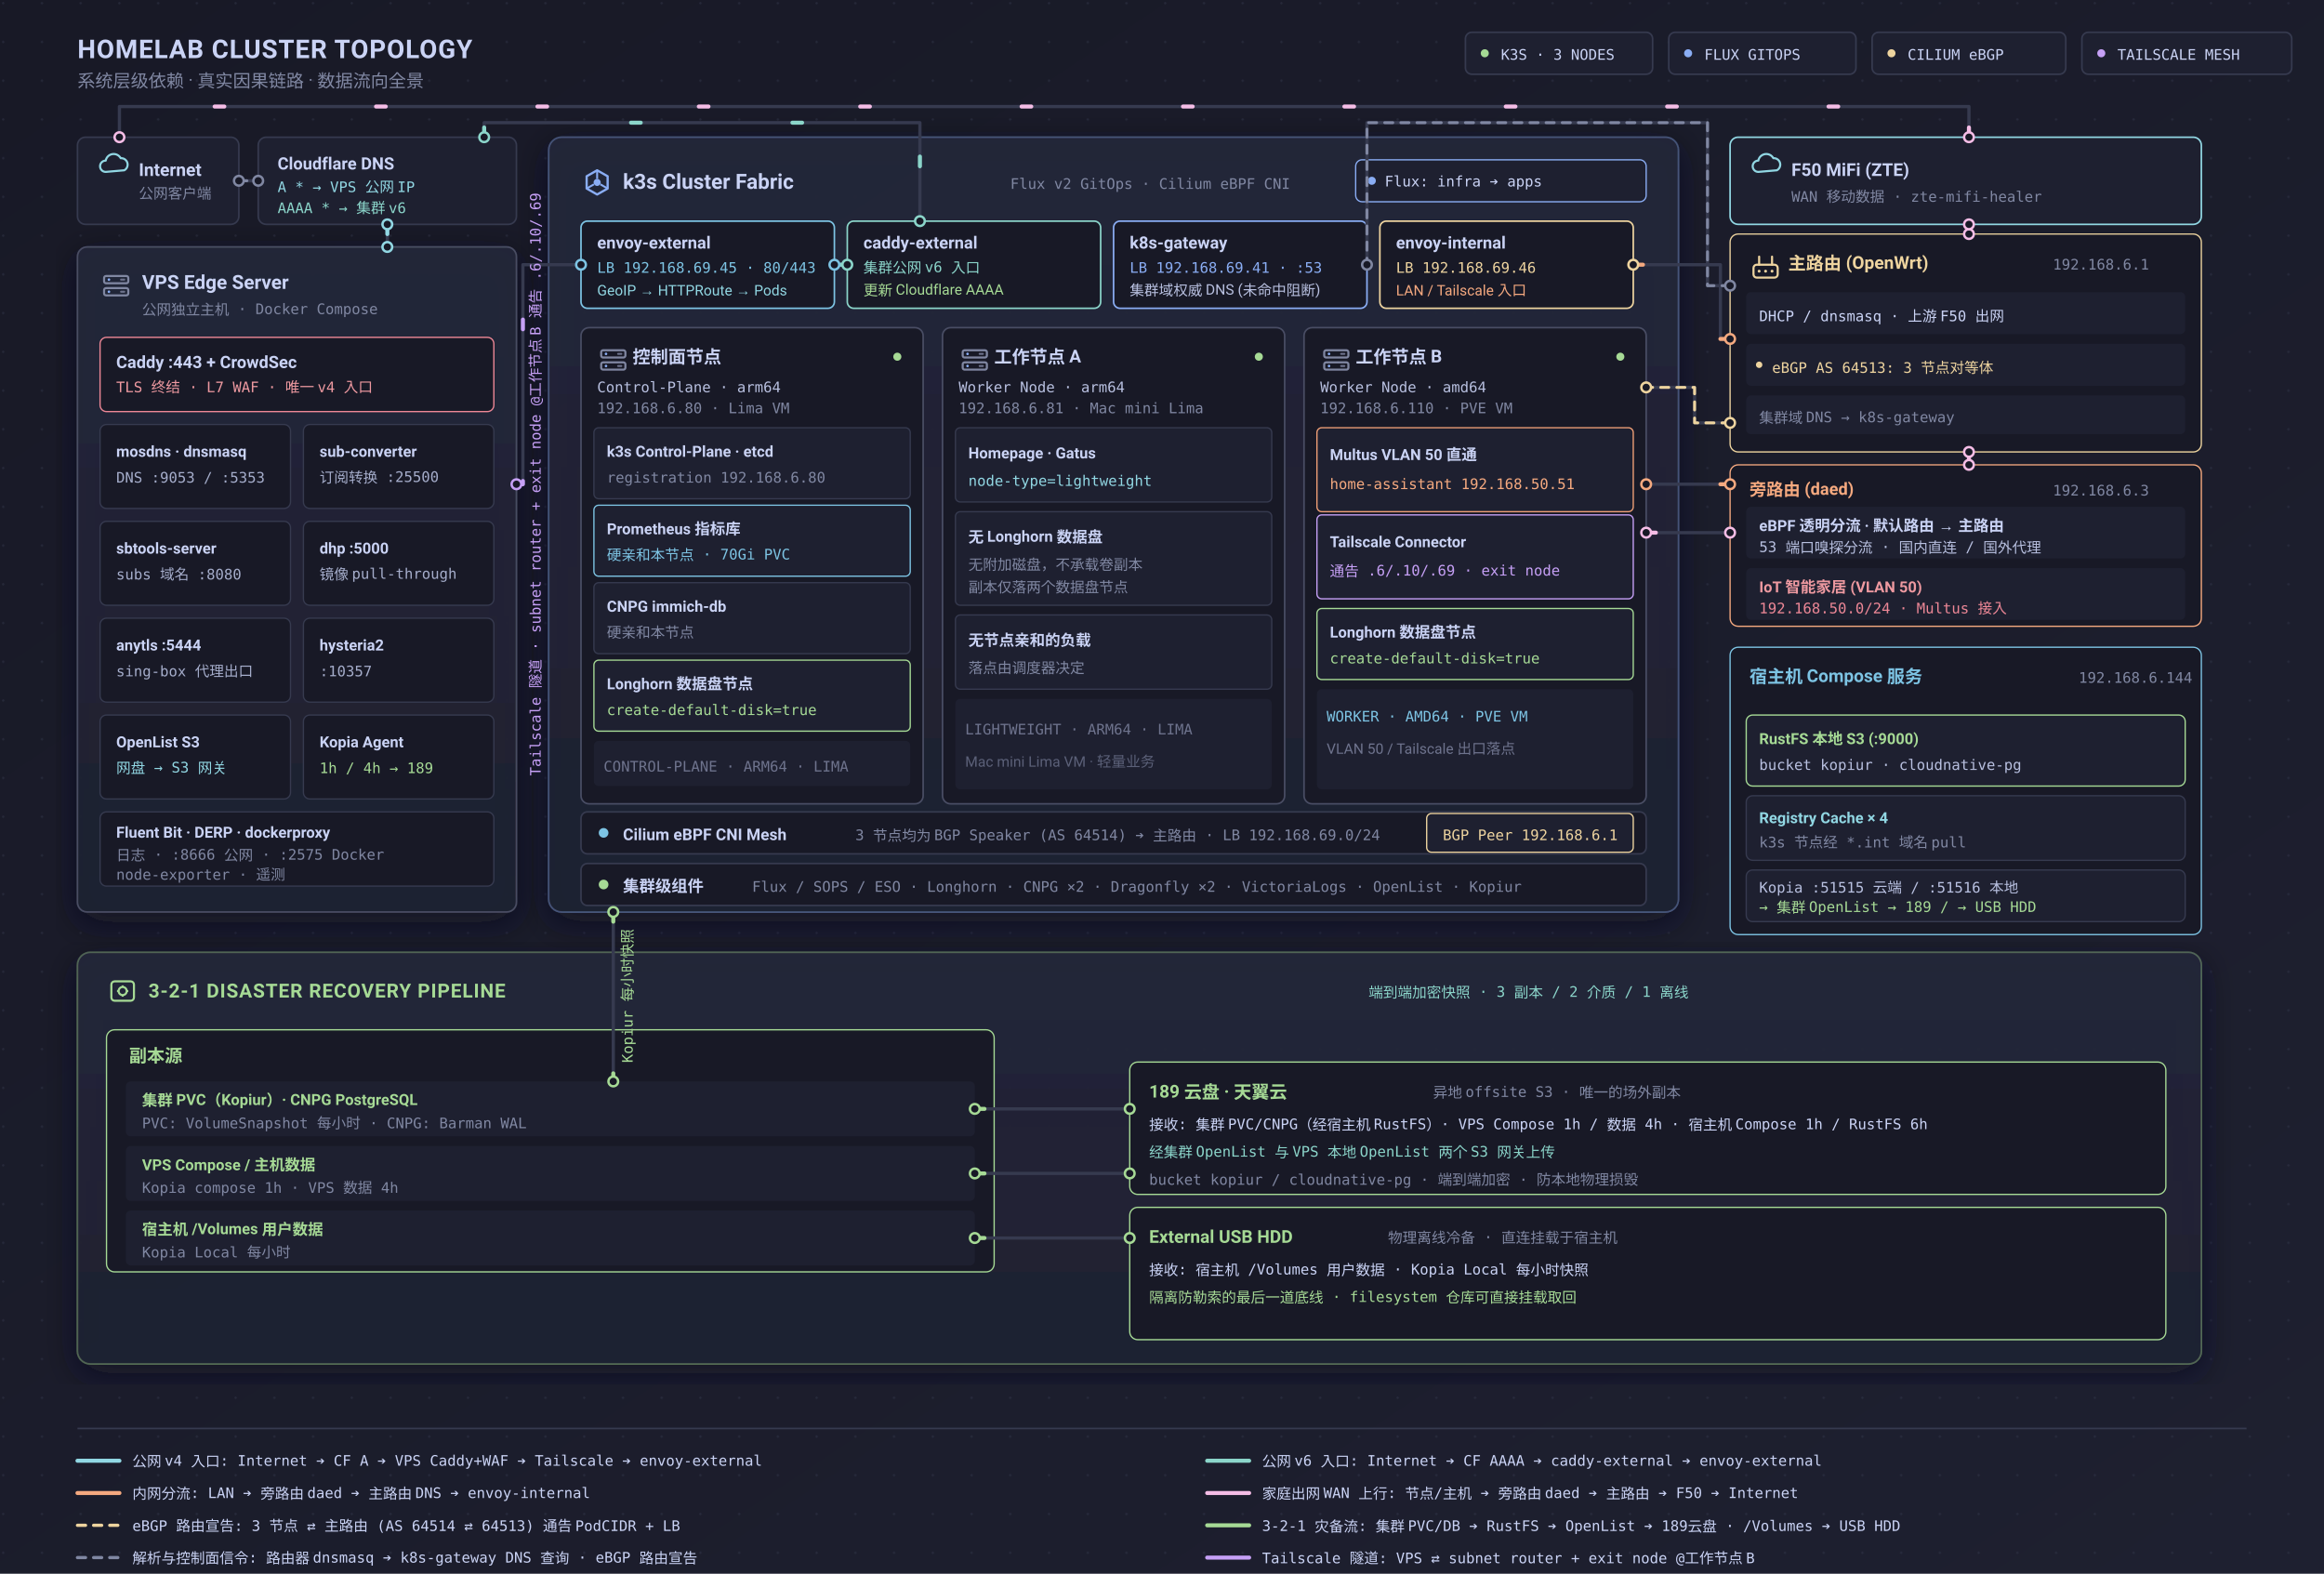
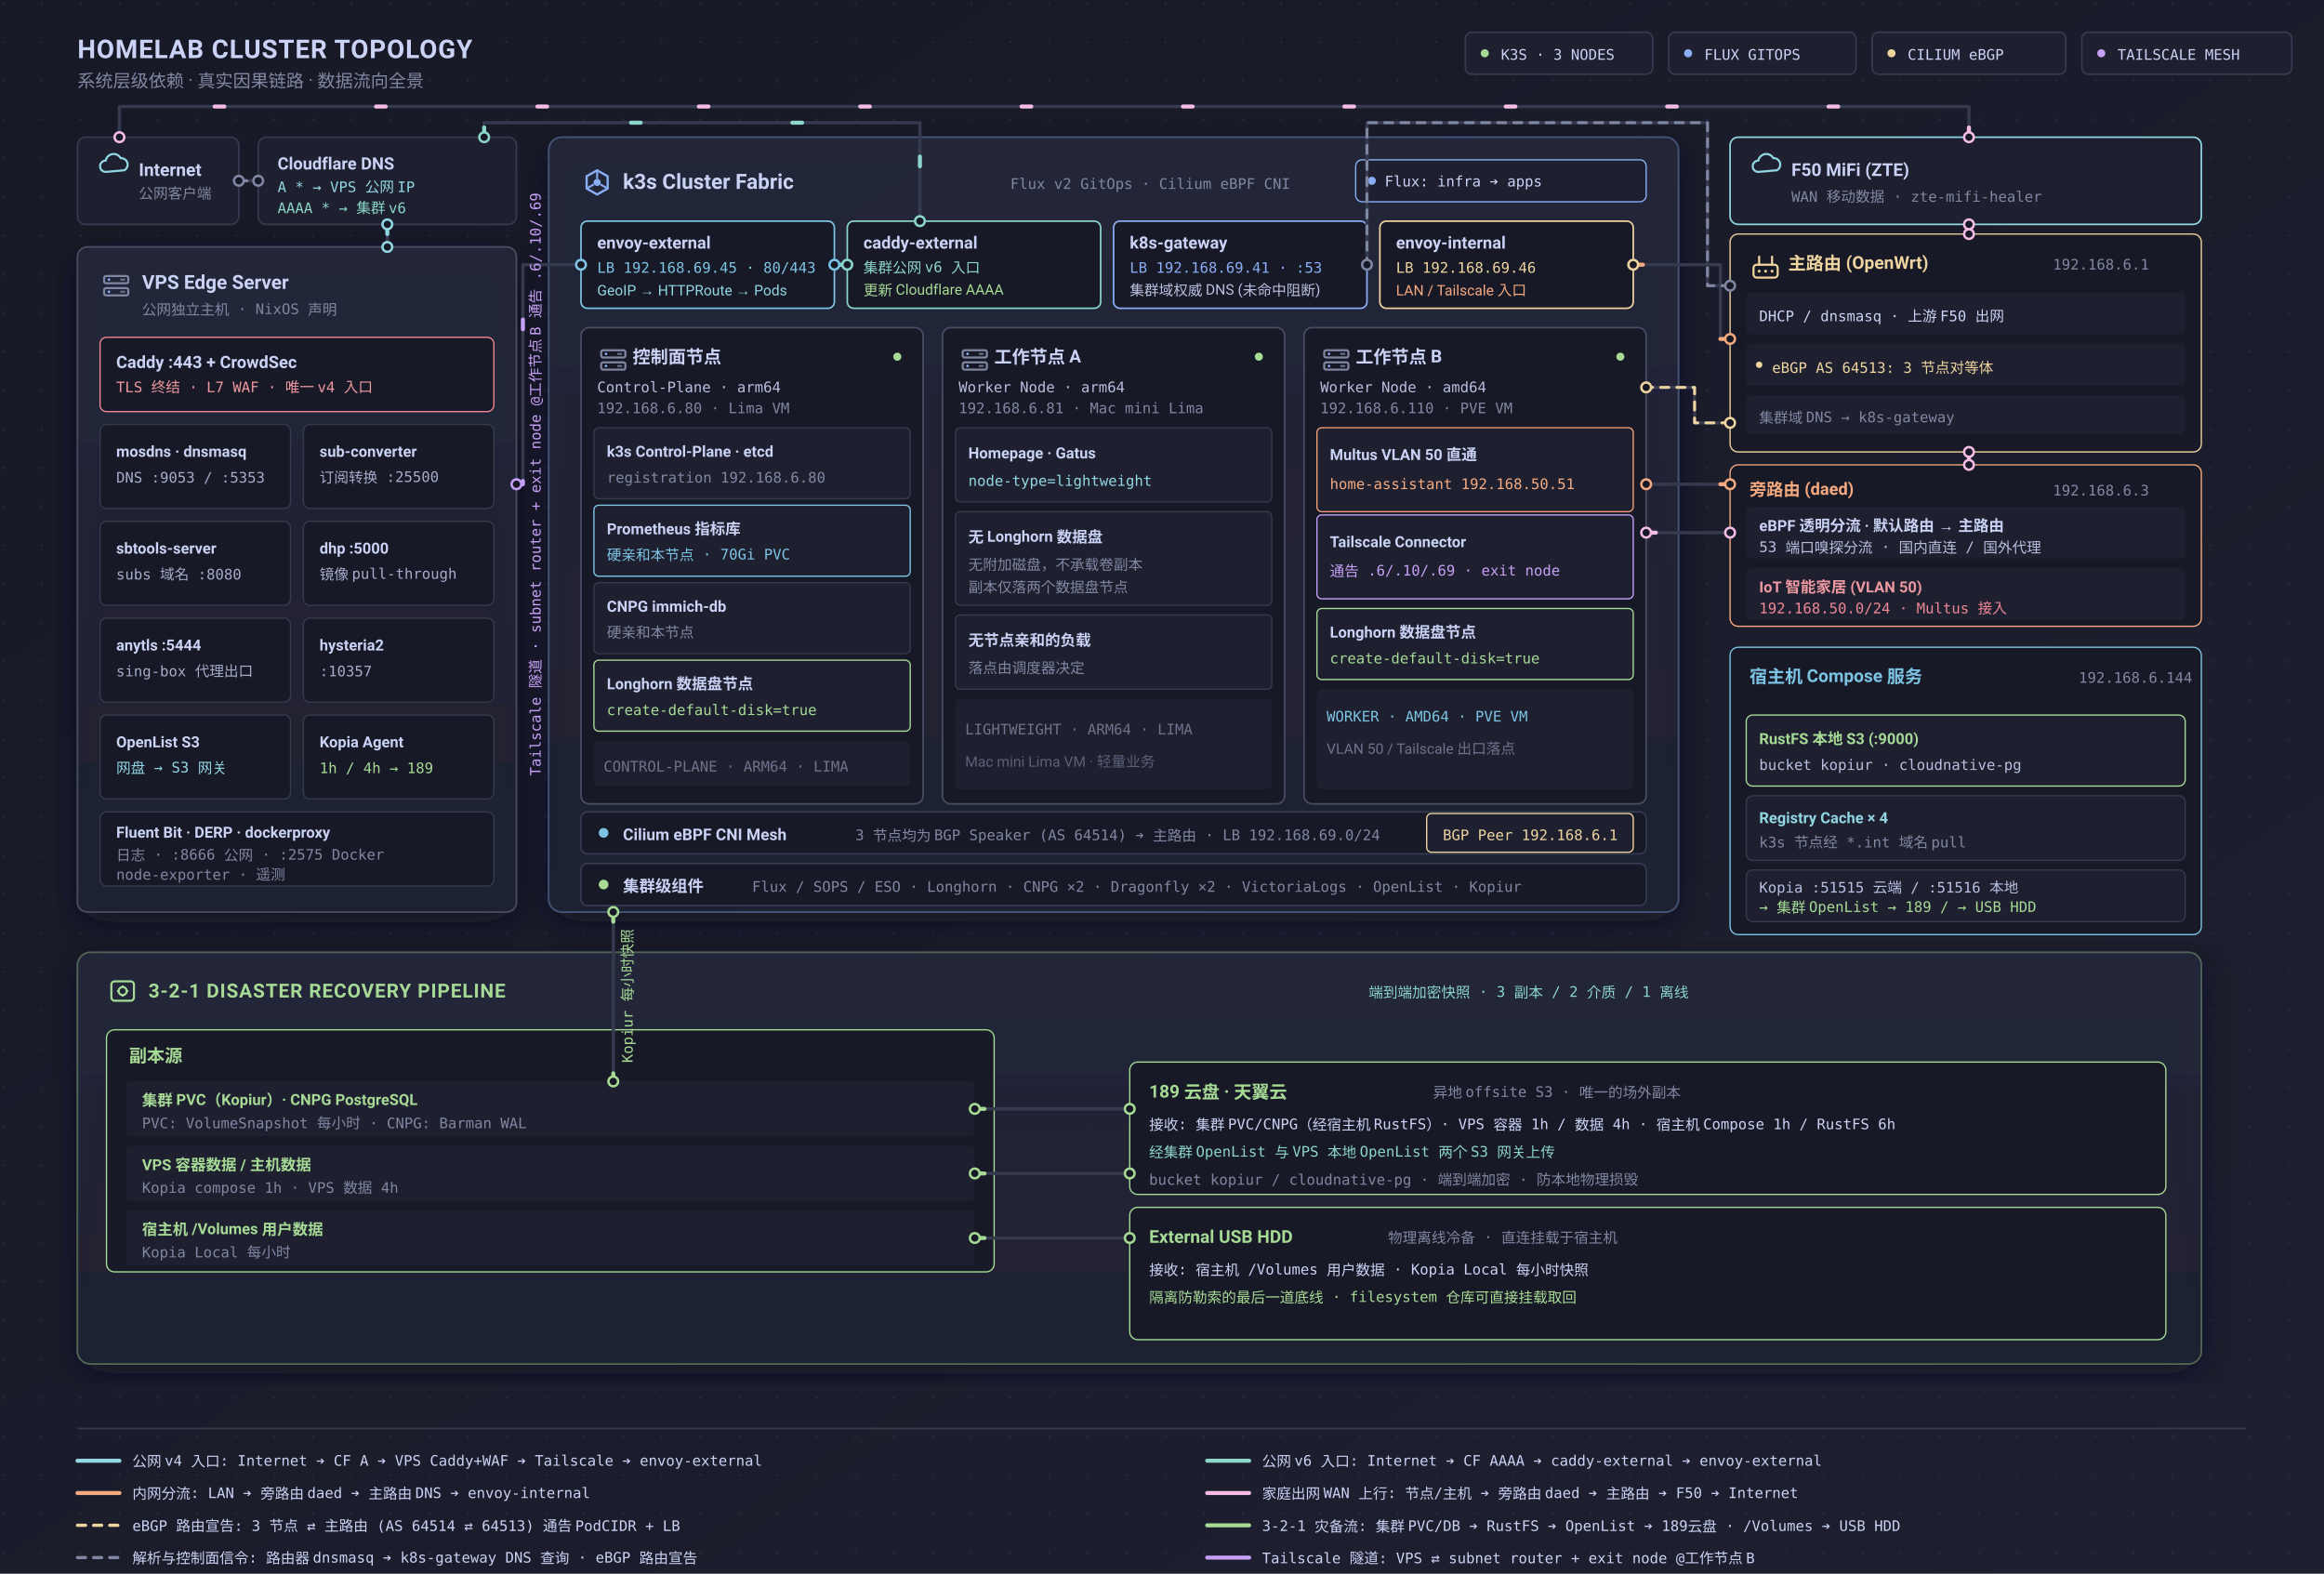
<svg xmlns="http://www.w3.org/2000/svg" viewBox="0 0 1440 975" width="100%" height="100%">
  <defs>
    <linearGradient id="bg-grad" x1="0%" y1="0%" x2="100%" y2="100%">
      <stop offset="0%" stop-color="#181926" />
      <stop offset="100%" stop-color="#1e2030" />
    </linearGradient>
    <linearGradient id="panel-bg" x1="0%" y1="0%" x2="0%" y2="100%">
      <stop offset="0%" stop-color="#24273a" stop-opacity="0.95" />
      <stop offset="100%" stop-color="#1e2030" stop-opacity="0.98" />
    </linearGradient>
    <linearGradient id="k8s-mesh-bg" x1="0%" y1="0%" x2="0%" y2="100%">
      <stop offset="0%" stop-color="#24273a" stop-opacity="0.95" />
      <stop offset="100%" stop-color="#1e2030" stop-opacity="0.98" />
    </linearGradient>
    <pattern id="grid-dots" width="24" height="24" patternUnits="userSpaceOnUse">
      <circle cx="2" cy="2" r="0.75" fill="#363a4f" fill-opacity="0.45" />
    </pattern>
    <filter id="card-shadow" x="-5%" y="-5%" width="110%" height="110%">
      <feDropShadow dx="0" dy="6" stdDeviation="10" flood-color="#181926" flood-opacity="0.65" />
    </filter>
    <g id="ico-cloud">
      <path d="M5.5 13.5 a3.5 3.5 0 0 1 0 -7 a5 5 0 0 1 9.3 -1.5 a4 4 0 0 1 2.2 7.5 Z" fill="none" stroke="#91d7e3" stroke-width="1.3" stroke-linejoin="round" />
    </g>
    <g id="ico-server">
      <rect x="2.5" y="4" width="15" height="4.5" rx="1.2" fill="none" stroke="#8087a2" stroke-width="1.3" />
      <rect x="2.5" y="11.5" width="15" height="4.5" rx="1.2" fill="none" stroke="#8087a2" stroke-width="1.3" />
      <circle cx="5.5" cy="6.25" r="0.8" fill="#8aadf4" />
      <circle cx="5.5" cy="13.75" r="0.8" fill="#8aadf4" />
      <line x1="13" y1="6.25" x2="15" y2="6.25" stroke="#6e738d" stroke-width="1.2" stroke-linecap="round" />
      <line x1="13" y1="13.75" x2="15" y2="13.75" stroke="#6e738d" stroke-width="1.2" stroke-linecap="round" />
    </g>
    <g id="ico-k8s">
      <path d="M10 2.5 L16.5 6.2 L16.5 13.8 L10 17.5 L3.5 13.8 L3.5 6.2 Z" fill="none" stroke="#8aadf4" stroke-width="1.4" stroke-linejoin="round" />
      <circle cx="10" cy="10" r="2.2" fill="#8aadf4" />
      <line x1="10" y1="2.5" x2="10" y2="7.8" stroke="#8aadf4" stroke-width="1.2" />
      <line x1="16.5" y1="13.8" x2="12" y2="11.2" stroke="#8aadf4" stroke-width="1.2" />
      <line x1="3.5" y1="13.8" x2="8" y2="11.2" stroke="#8aadf4" stroke-width="1.2" />
    </g>
    <g id="ico-router">
      <rect x="2.5" y="9" width="15" height="8" rx="2" fill="none" stroke="#eed49f" stroke-width="1.3" />
      <line x1="6" y1="9" x2="6" y2="4" stroke="#eed49f" stroke-width="1.3" stroke-linecap="round" />
      <line x1="14" y1="9" x2="14" y2="4" stroke="#eed49f" stroke-width="1.3" stroke-linecap="round" />
      <circle cx="6" cy="13" r="0.9" fill="#eed49f" />
      <circle cx="10" cy="13" r="0.9" fill="#eed49f" />
      <circle cx="14" cy="13" r="0.9" fill="#eed49f" />
    </g>
    <g id="ico-vault">
      <rect x="3" y="4" width="14" height="12" rx="2" fill="none" stroke="#a6da95" stroke-width="1.3" />
      <circle cx="10" cy="10" r="2.5" fill="none" stroke="#a6da95" stroke-width="1.3" />
      <path d="M10 7.5 v-1 M10 13.5 v-1 M7.5 10 h-1 M13.5 10 h-1" stroke="#a6da95" stroke-width="1.2" />
    </g>
    <g id="ico-tunnel">
      <circle cx="5" cy="5" r="2" fill="#c6a0f6" />
      <circle cx="15" cy="5" r="2" fill="#c6a0f6" />
      <circle cx="10" cy="10" r="2" fill="#c6a0f6" />
      <circle cx="5" cy="15" r="2" fill="#c6a0f6" />
      <circle cx="15" cy="15" r="2" fill="#c6a0f6" />
      <line x1="5" y1="5" x2="15" y2="5" stroke="#c6a0f6" stroke-width="1" stroke-opacity="0.4" />
      <line x1="5" y1="15" x2="15" y2="15" stroke="#c6a0f6" stroke-width="1" stroke-opacity="0.4" />
      <line x1="5" y1="5" x2="5" y2="15" stroke="#c6a0f6" stroke-width="1" stroke-opacity="0.4" />
      <line x1="15" y1="5" x2="15" y2="15" stroke="#c6a0f6" stroke-width="1" stroke-opacity="0.4" />
    </g>
    <style>
      text {
        font-family: -apple-system, BlinkMacSystemFont, "Segoe UI", Roboto, "Helvetica Neue", Arial, sans-serif;
        user-select: none;
      }
      .font-mono {
        font-family: ui-monospace, SFMono-Regular, Menlo, Monaco, Consolas, monospace;
      }
      .wire {
        fill: none;
        stroke-linecap: round;
        stroke-linejoin: round;
      }
      /* 静态管道槽线：Catppuccin Surface0 #363a4f 轨道，宽度 2px */
      .track {
        stroke-width: 2;
        stroke: #363a4f;
      }
      /* 接口端点小圆圈：Crust #181926 底色 */
      .pin {
        fill: #181926;
        stroke-width: 1.5;
      }
      /* 运动光束：配合 pathLength=100 归一化，所有链路共用同一标尺，避免逐条手调 dashoffset */
      .beam {
        stroke-width: 2.5;
        stroke-dasharray: 6 94;
        animation: beamFlow 3.4s linear infinite;
      }
      @keyframes beamFlow {
        from { stroke-dashoffset: 100; }
        to { stroke-dashoffset: 0; }
      }
      /* 灾备长链路放慢，避免视觉过快 */
      .beam-slow { animation-duration: 7s; }
      /* 解析与控制面信令（DNS 查询 / eBGP）：虚线 + 流动 */
      .signal {
        stroke-width: 1.8;
        stroke-dasharray: 5 5;
        animation: beamFlow 2.4s linear infinite;
      }
    </style>
  </defs>
  <rect width="1440" height="975" fill="url(#bg-grad)" />
  <rect width="1440" height="975" fill="url(#grid-dots)" />
  <g transform="translate(48, 16)">
    <text x="0" y="20" font-size="16" font-weight="700" letter-spacing="0.5" fill="#cad3f5">HOMELAB CLUSTER TOPOLOGY</text>
    <text x="0" y="38" font-size="11" font-weight="400" fill="#8087a2">系统层级依赖 · 真实因果链路 · 数据流向全景</text>
    <g transform="translate(860, 4)">
      <g transform="translate(0, 0)">
        <rect width="116" height="26" rx="4" fill="#1e2030" stroke="#363a4f" stroke-width="1" />
        <circle cx="12" cy="13" r="2.5" fill="#a6da95" />
        <text x="22" y="17" class="font-mono" font-size="9" fill="#cad3f5">K3S · 3 NODES</text>
      </g>
      <g transform="translate(126, 0)">
        <rect width="116" height="26" rx="4" fill="#1e2030" stroke="#363a4f" stroke-width="1" />
        <circle cx="12" cy="13" r="2.5" fill="#8aadf4" />
        <text x="22" y="17" class="font-mono" font-size="9" fill="#cad3f5">FLUX GITOPS</text>
      </g>
      <g transform="translate(252, 0)">
        <rect width="120" height="26" rx="4" fill="#1e2030" stroke="#363a4f" stroke-width="1" />
        <circle cx="12" cy="13" r="2.5" fill="#eed49f" />
        <text x="22" y="17" class="font-mono" font-size="9" fill="#cad3f5">CILIUM eBGP</text>
      </g>
      <g transform="translate(382, 0)">
        <rect width="130" height="26" rx="4" fill="#1e2030" stroke="#363a4f" stroke-width="1" />
        <circle cx="12" cy="13" r="2.5" fill="#c6a0f6" />
        <text x="22" y="17" class="font-mono" font-size="9" fill="#cad3f5">TAILSCALE MESH</text>
      </g>
    </g>
  </g>
  <g transform="translate(48, 85)">
    <g transform="translate(0, 0)">
      <rect width="100" height="54" rx="5" fill="#1e2030" stroke="#363a4f" stroke-width="1" />
      <use href="#ico-cloud" x="12" y="8" />
      <text x="38" y="24" font-size="11" font-weight="600" fill="#cad3f5">Internet</text>
      <text x="38" y="38" class="font-mono" font-size="9" fill="#8087a2">公网客户端</text>
    </g>
    <g transform="translate(112, 0)">
      <rect width="160" height="54" rx="5" fill="#1e2030" stroke="#363a4f" stroke-width="1" />
      <text x="12" y="20" font-size="10.5" font-weight="600" fill="#cad3f5">Cloudflare DNS</text>
      <text x="12" y="34" class="font-mono" font-size="9" fill="#91d7e3">A * → VPS 公网 IP</text>
      <text x="12" y="47" class="font-mono" font-size="9" fill="#8bd5ca">AAAA * → 集群 v6</text>
    </g>
    <g transform="translate(0, 68)">
      <rect width="272" height="412" rx="6" fill="url(#panel-bg)" stroke="#494d64" stroke-width="1" filter="url(#card-shadow)" />
      <use href="#ico-server" x="14" y="14" />
      <text x="40" y="26" font-size="12" font-weight="700" fill="#cad3f5">VPS Edge Server</text>
-       <text x="40" y="42" class="font-mono" font-size="9" fill="#8087a2">公网独立主机 · Docker Compose</text>
+       <text x="40" y="42" class="font-mono" font-size="9" fill="#8087a2">公网独立主机 · NixOS 声明</text>
      <g transform="translate(14, 56)">
        <rect width="244" height="46" rx="4" fill="#181926" stroke="#ed8796" stroke-width="0.8" />
        <text x="10" y="19" font-size="10.5" font-weight="600" fill="#cad3f5">Caddy :443 + CrowdSec</text>
        <text x="10" y="34" class="font-mono" font-size="9" fill="#ee99a0">TLS 终结 · L7 WAF · 唯一 v4 入口</text>
      </g>
      <g transform="translate(14, 110)">
        <g transform="translate(0, 0)">
          <rect width="118" height="52" rx="4" fill="#181926" stroke="#363a4f" stroke-width="0.8" />
          <text x="10" y="20" font-size="9.5" font-weight="600" fill="#cad3f5">mosdns · dnsmasq</text>
          <text x="10" y="36" class="font-mono" font-size="9" fill="#a5adcb">DNS :9053 / :5353</text>
        </g>
        <g transform="translate(126, 0)">
          <rect width="118" height="52" rx="4" fill="#181926" stroke="#363a4f" stroke-width="0.8" />
          <text x="10" y="20" font-size="9.5" font-weight="600" fill="#cad3f5">sub-converter</text>
          <text x="10" y="36" class="font-mono" font-size="9" fill="#a5adcb">订阅转换 :25500</text>
        </g>
      </g>
      <g transform="translate(14, 170)">
        <g transform="translate(0, 0)">
          <rect width="118" height="52" rx="4" fill="#181926" stroke="#363a4f" stroke-width="0.8" />
          <text x="10" y="20" font-size="9.5" font-weight="600" fill="#cad3f5">sbtools-server</text>
          <text x="10" y="36" class="font-mono" font-size="9" fill="#a5adcb">subs 域名 :8080</text>
        </g>
        <g transform="translate(126, 0)">
          <rect width="118" height="52" rx="4" fill="#181926" stroke="#363a4f" stroke-width="0.8" />
          <text x="10" y="20" font-size="9.5" font-weight="600" fill="#cad3f5">dhp :5000</text>
          <text x="10" y="36" class="font-mono" font-size="9" fill="#a5adcb">镜像 pull-through</text>
        </g>
      </g>
      <g transform="translate(14, 230)">
        <g transform="translate(0, 0)">
          <rect width="118" height="52" rx="4" fill="#181926" stroke="#363a4f" stroke-width="0.8" />
          <text x="10" y="20" font-size="9.5" font-weight="600" fill="#cad3f5">anytls :5444</text>
          <text x="10" y="36" class="font-mono" font-size="9" fill="#a5adcb">sing-box 代理出口</text>
        </g>
        <g transform="translate(126, 0)">
          <rect width="118" height="52" rx="4" fill="#181926" stroke="#363a4f" stroke-width="0.8" />
          <text x="10" y="20" font-size="9.5" font-weight="600" fill="#cad3f5">hysteria2</text>
          <text x="10" y="36" class="font-mono" font-size="9" fill="#a5adcb">:10357</text>
        </g>
      </g>
      <g transform="translate(14, 290)">
        <g transform="translate(0, 0)">
          <rect width="118" height="52" rx="4" fill="#181926" stroke="#363a4f" stroke-width="0.8" />
          <text x="10" y="20" font-size="9.5" font-weight="600" fill="#cad3f5">OpenList S3</text>
          <text x="10" y="36" class="font-mono" font-size="9" fill="#91d7e3">网盘 → S3 网关</text>
        </g>
        <g transform="translate(126, 0)">
          <rect width="118" height="52" rx="4" fill="#181926" stroke="#363a4f" stroke-width="0.8" />
          <text x="10" y="20" font-size="9.5" font-weight="600" fill="#cad3f5">Kopia Agent</text>
          <text x="10" y="36" class="font-mono" font-size="9" fill="#a6da95">1h / 4h → 189</text>
        </g>
      </g>
      <g transform="translate(14, 350)">
        <rect width="244" height="46" rx="4" fill="#181926" stroke="#363a4f" stroke-width="0.8" />
        <text x="10" y="16" font-size="9.5" font-weight="600" fill="#cad3f5">Fluent Bit · DERP · dockerproxy</text>
        <text x="10" y="30" class="font-mono" font-size="9" fill="#8087a2">日志 · :8666 公网 · :2575 Docker</text>
        <text x="10" y="42" class="font-mono" font-size="9" fill="#8087a2">node-exporter · 遥测</text>
      </g>
    </g>
  </g>
  <g transform="translate(340, 85)">
    <rect width="700" height="480" rx="8" fill="url(#k8s-mesh-bg)" stroke="#8aadf4" stroke-opacity="0.35" stroke-width="1" filter="url(#card-shadow)" />
    <g transform="translate(20, 16)">
      <use href="#ico-k8s" x="0" y="2" />
      <text x="26" y="16" font-size="13" font-weight="700" fill="#cad3f5">k3s Cluster Fabric</text>
      <text x="266" y="16" class="font-mono" font-size="9" fill="#8087a2">Flux v2 GitOps · Cilium eBPF CNI</text>
      <g transform="translate(480, -2)">
        <rect width="180" height="26" rx="4" fill="#1e2030" stroke="#8aadf4" stroke-width="0.8" />
        <circle cx="10" cy="13" r="2.5" fill="#8aadf4" />
        <text x="18" y="16.5" class="font-mono" font-size="9" fill="#cad3f5">Flux: infra ➔ apps</text>
      </g>
    </g>
    <g transform="translate(20, 52)">
      <g transform="translate(0, 0)">
        <rect width="157" height="54" rx="4" fill="#181926" stroke="#7dc4e4" stroke-width="1" />
        <text x="10" y="17" font-size="10.5" font-weight="700" fill="#cad3f5">envoy-external</text>
        <text x="10" y="32" class="font-mono" font-size="9" fill="#7dc4e4">LB 192.168.69.45 · 80/443</text>
        <text x="10" y="46" font-size="9" fill="#91d7e3">GeoIP → HTTPRoute → Pods</text>
      </g>
      <g transform="translate(165, 0)">
        <rect width="157" height="54" rx="4" fill="#181926" stroke="#8bd5ca" stroke-width="1" />
        <text x="10" y="17" font-size="10.5" font-weight="700" fill="#cad3f5">caddy-external</text>
        <text x="10" y="32" class="font-mono" font-size="9" fill="#8bd5ca">集群公网 v6 入口</text>
        <text x="10" y="46" font-size="9" fill="#a6da95">更新 Cloudflare AAAA</text>
      </g>
      <g transform="translate(330, 0)">
        <rect width="157" height="54" rx="4" fill="#181926" stroke="#8aadf4" stroke-width="1" />
        <text x="10" y="17" font-size="10.5" font-weight="700" fill="#cad3f5">k8s-gateway</text>
        <text x="10" y="32" class="font-mono" font-size="9" fill="#8aadf4">LB 192.168.69.41 · :53</text>
        <text x="10" y="46" font-size="9" fill="#b8c0e0">集群域权威 DNS (未命中阻断)</text>
      </g>
      <g transform="translate(495, 0)">
        <rect width="157" height="54" rx="4" fill="#181926" stroke="#eed49f" stroke-width="1" />
        <text x="10" y="17" font-size="10.5" font-weight="700" fill="#cad3f5">envoy-internal</text>
        <text x="10" y="32" class="font-mono" font-size="9" fill="#eed49f">LB 192.168.69.46</text>
        <text x="10" y="46" font-size="9" fill="#f5a97f">LAN / Tailscale 入口</text>
      </g>
    </g>
    <g transform="translate(20, 118)">
      <g transform="translate(0, 0)">
        <rect width="212" height="295" rx="5" fill="#181926" stroke="#494d64" stroke-width="1" />
        <use href="#ico-server" x="10" y="10" />
        <text x="32" y="22" font-size="11" font-weight="700" fill="#cad3f5">控制面节点</text>
        <circle cx="196" cy="18" r="2.5" fill="#a6da95" />
        <text x="10" y="40" class="font-mono" font-size="9" fill="#b8c0e0">Control-Plane · arm64</text>
        <text x="10" y="53" class="font-mono" font-size="9" fill="#8087a2">192.168.6.80 · Lima VM</text>
        <g transform="translate(8, 62)">
          <rect width="196" height="44" rx="3" fill="#1e2030" stroke="#363a4f" stroke-width="0.8" />
          <text x="8" y="18" font-size="9.5" font-weight="600" fill="#cad3f5">k3s Control-Plane · etcd</text>
          <text x="8" y="34" class="font-mono" font-size="9" fill="#8087a2">registration 192.168.6.80</text>
        </g>
        <g transform="translate(8, 110)">
          <rect width="196" height="44" rx="3" fill="#1e2030" stroke="#7dc4e4" stroke-width="0.8" />
          <text x="8" y="18" font-size="9.5" font-weight="600" fill="#cad3f5">Prometheus 指标库</text>
          <text x="8" y="34" class="font-mono" font-size="9" fill="#7dc4e4">硬亲和本节点 · 70Gi PVC</text>
        </g>
        <g transform="translate(8, 158)">
          <rect width="196" height="44" rx="3" fill="#1e2030" stroke="#363a4f" stroke-width="0.8" />
          <text x="8" y="18" font-size="9.5" font-weight="600" fill="#cad3f5">CNPG immich-db</text>
          <text x="8" y="34" class="font-mono" font-size="9" fill="#8087a2">硬亲和本节点</text>
        </g>
        <g transform="translate(8, 206)">
          <rect width="196" height="44" rx="3" fill="#1e2030" stroke="#a6da95" stroke-width="0.8" />
          <text x="8" y="18" font-size="9.5" font-weight="600" fill="#cad3f5">Longhorn 数据盘节点</text>
          <text x="8" y="34" class="font-mono" font-size="9" fill="#a6da95">create-default-disk=true</text>
        </g>
        <g transform="translate(8, 256)">
          <rect width="196" height="28" rx="3" fill="#1e2030" />
          <text x="6" y="19" class="font-mono" font-size="9" fill="#6e738d">CONTROL-PLANE · ARM64 · LIMA</text>
        </g>
      </g>
      <g transform="translate(448, 0)">
        <rect width="212" height="295" rx="5" fill="#181926" stroke="#494d64" stroke-width="1" />
        <use href="#ico-server" x="10" y="10" />
        <text x="32" y="22" font-size="11" font-weight="700" fill="#cad3f5">工作节点 B</text>
        <circle cx="196" cy="18" r="2.5" fill="#a6da95" />
        <text x="10" y="40" class="font-mono" font-size="9" fill="#b8c0e0">Worker Node · amd64</text>
        <text x="10" y="53" class="font-mono" font-size="9" fill="#8087a2">192.168.6.110 · PVE VM</text>
        <g transform="translate(8, 62)">
          <rect width="196" height="52" rx="3" fill="#1e2030" stroke="#ef9f76" stroke-width="0.8" />
          <text x="8" y="20" font-size="9.5" font-weight="600" fill="#cad3f5">Multus VLAN 50 直通</text>
          <text x="8" y="38" class="font-mono" font-size="9" fill="#f5a97f">home-assistant 192.168.50.51</text>
        </g>
        <g transform="translate(8, 116)">
          <rect width="196" height="52" rx="3" fill="#1e2030" stroke="#c6a0f6" stroke-width="0.8" />
          <text x="8" y="20" font-size="9.5" font-weight="600" fill="#cad3f5">Tailscale Connector</text>
          <text x="8" y="38" class="font-mono" font-size="9" fill="#c6a0f6">通告 .6/.10/.69 · exit node</text>
        </g>
        <g transform="translate(8, 174)">
          <rect width="196" height="44" rx="3" fill="#1e2030" stroke="#a6da95" stroke-width="0.8" />
          <text x="8" y="18" font-size="9.5" font-weight="600" fill="#cad3f5">Longhorn 数据盘节点</text>
          <text x="8" y="34" class="font-mono" font-size="9" fill="#a6da95">create-default-disk=true</text>
        </g>
        <g transform="translate(8, 224)">
          <rect width="196" height="62" rx="3" fill="#1e2030" />
          <text x="6" y="20" class="font-mono" font-size="9" fill="#7dc4e4">WORKER · AMD64 · PVE VM</text>
          <text x="6" y="40" font-size="9" fill="#6e738d">VLAN 50 / Tailscale 出口落点</text>
        </g>
      </g>
      <g transform="translate(224, 0)">
        <rect width="212" height="295" rx="5" fill="#181926" stroke="#494d64" stroke-width="1" />
        <use href="#ico-server" x="10" y="10" />
        <text x="32" y="22" font-size="11" font-weight="700" fill="#cad3f5">工作节点 A</text>
        <circle cx="196" cy="18" r="2.5" fill="#a6da95" />
        <text x="10" y="40" class="font-mono" font-size="9" fill="#b8c0e0">Worker Node · arm64</text>
        <text x="10" y="53" class="font-mono" font-size="9" fill="#8087a2">192.168.6.81 · Mac mini Lima</text>
        <g transform="translate(8, 62)">
          <rect width="196" height="46" rx="3" fill="#1e2030" stroke="#363a4f" stroke-width="0.8" />
          <text x="8" y="19" font-size="9.5" font-weight="600" fill="#cad3f5">Homepage · Gatus</text>
          <text x="8" y="36" class="font-mono" font-size="9" fill="#91d7e3">node-type=lightweight</text>
        </g>
        <g transform="translate(8, 114)">
          <rect width="196" height="58" rx="3" fill="#1e2030" stroke="#363a4f" stroke-width="0.8" />
          <text x="8" y="19" font-size="9.5" font-weight="600" fill="#cad3f5">无 Longhorn 数据盘</text>
          <text x="8" y="36" class="font-mono" font-size="9" fill="#8087a2">无附加磁盘，不承载卷副本</text>
          <text x="8" y="50" class="font-mono" font-size="9" fill="#8087a2">副本仅落两个数据盘节点</text>
        </g>
        <g transform="translate(8, 178)">
          <rect width="196" height="46" rx="3" fill="#1e2030" stroke="#363a4f" stroke-width="0.8" />
          <text x="8" y="19" font-size="9.5" font-weight="600" fill="#cad3f5">无节点亲和的负载</text>
          <text x="8" y="36" class="font-mono" font-size="9" fill="#8087a2">落点由调度器决定</text>
        </g>
        <g transform="translate(8, 230)">
          <rect width="196" height="56" rx="3" fill="#1e2030" />
          <text x="6" y="22" class="font-mono" font-size="9" fill="#6e738d">LIGHTWEIGHT · ARM64 · LIMA</text>
          <text x="6" y="42" font-size="9" fill="#5b6078">Mac mini Lima VM · 轻量业务</text>
        </g>
      </g>
    </g>
    <g transform="translate(20, 418)">
      <rect width="660" height="26" rx="4" fill="#181926" stroke="#363a4f" stroke-width="1" />
      <circle cx="14" cy="13" r="3" fill="#7dc4e4" />
      <text x="26" y="17.5" font-size="10" font-weight="600" fill="#cad3f5">Cilium eBPF CNI Mesh</text>
      <text x="170" y="17.5" class="font-mono" font-size="9" fill="#8087a2">3 节点均为 BGP Speaker (AS 64514) ➔ 主路由 · LB 192.168.69.0/24</text>
      <g transform="translate(524, 1)">
        <rect width="128" height="24" rx="3" fill="#1e2030" stroke="#eed49f" stroke-width="0.8" />
        <text x="10" y="16.5" class="font-mono" font-size="9" fill="#eed49f">BGP Peer 192.168.6.1</text>
      </g>
    </g>
    <g transform="translate(20, 450)">
      <rect width="660" height="26" rx="4" fill="#181926" stroke="#363a4f" stroke-width="1" />
      <circle cx="14" cy="13" r="3" fill="#a6da95" />
      <text x="26" y="17.5" font-size="10" font-weight="600" fill="#cad3f5">集群级组件</text>
      <text x="106" y="17.5" class="font-mono" font-size="9" fill="#8087a2">Flux / SOPS / ESO · Longhorn · CNPG ×2 · Dragonfly ×2 · VictoriaLogs · OpenList · Kopiur</text>
    </g>
  </g>
  <g transform="translate(1072, 85)">
    <g transform="translate(0, 0)">
      <rect width="292" height="54" rx="5" fill="#1e2030" stroke="#91d7e3" stroke-width="1" />
      <use href="#ico-cloud" x="12" y="8" />
      <text x="38" y="24" font-size="11" font-weight="700" fill="#cad3f5">F50 MiFi (ZTE)</text>
      <text x="38" y="40" class="font-mono" font-size="9" fill="#8087a2">WAN 移动数据 · zte-mifi-healer</text>
    </g>
    <g transform="translate(0, 60)">
      <rect width="292" height="135" rx="5" fill="#181926" stroke="#eed49f" stroke-width="0.8" />
      <use href="#ico-router" x="12" y="10" />
      <text x="36" y="22" font-size="11" font-weight="700" fill="#eed49f">主路由 (OpenWrt)</text>
      <text x="200" y="22" class="font-mono" font-size="9" fill="#8087a2">192.168.6.1</text>
      <g transform="translate(10, 36)">
        <rect width="272" height="26" rx="3" fill="#1e2030" />
        <text x="8" y="18" class="font-mono" font-size="9" fill="#cad3f5">DHCP / dnsmasq · 上游 F50 出网</text>
      </g>
      <g transform="translate(10, 68)">
        <rect width="272" height="26" rx="3" fill="#1e2030" />
        <circle cx="8" cy="13" r="2" fill="#eed49f" />
        <text x="16" y="18" class="font-mono" font-size="9" fill="#eed49f">eBGP AS 64513: 3 节点对等体</text>
      </g>
      <g transform="translate(10, 100)">
        <rect width="272" height="24" rx="3" fill="#1e2030" />
        <text x="8" y="17" class="font-mono" font-size="9" fill="#8087a2">集群域 DNS → k8s-gateway</text>
      </g>
    </g>
    <g transform="translate(0, 203)">
      <rect width="292" height="100" rx="5" fill="#181926" stroke="#f5a97f" stroke-width="0.8" />
      <text x="12" y="19" font-size="10.5" font-weight="700" fill="#f5a97f">旁路由 (daed)</text>
      <text x="200" y="19" class="font-mono" font-size="9" fill="#8087a2">192.168.6.3</text>
      <g transform="translate(10, 26)">
        <rect width="272" height="32" rx="3" fill="#1e2030" />
        <text x="8" y="15" font-size="9.5" font-weight="600" fill="#cad3f5">eBPF 透明分流 · 默认路由 → 主路由</text>
        <text x="8" y="28" class="font-mono" font-size="9" fill="#b8c0e0">53 端口嗅探分流 · 国内直连 / 国外代理</text>
      </g>
      <g transform="translate(10, 64)">
        <rect width="272" height="32" rx="3" fill="#1e2030" />
        <text x="8" y="15" font-size="9.5" font-weight="600" fill="#ee99a0">IoT 智能家居 (VLAN 50)</text>
        <text x="8" y="28" class="font-mono" font-size="9" fill="#ed8796">192.168.50.0/24 · Multus 接入</text>
      </g>
    </g>
    <g transform="translate(0, 316)">
      <rect width="292" height="178" rx="5" fill="#181926" stroke="#7dc4e4" stroke-width="0.8" />
      <text x="12" y="22" font-size="11" font-weight="700" fill="#7dc4e4">宿主机 Compose 服务</text>
      <text x="216" y="22" class="font-mono" font-size="9" fill="#8087a2">192.168.6.144</text>
      <g transform="translate(10, 42)">
        <rect width="272" height="44" rx="4" fill="#1e2030" stroke="#a6da95" stroke-width="0.8" />
        <text x="8" y="18" font-size="9.5" font-weight="600" fill="#a6da95">RustFS 本地 S3 (:9000)</text>
        <text x="8" y="34" class="font-mono" font-size="9" fill="#b8c0e0">bucket kopiur · cloudnative-pg</text>
      </g>
      <g transform="translate(10, 92)">
        <rect width="272" height="40" rx="4" fill="#1e2030" stroke="#363a4f" stroke-width="0.8" />
        <text x="8" y="17" font-size="9.5" font-weight="600" fill="#91d7e3">Registry Cache × 4</text>
        <text x="8" y="32" class="font-mono" font-size="9" fill="#8087a2">k3s 节点经 *.int 域名 pull</text>
      </g>
      <g transform="translate(10, 138)">
        <rect width="272" height="32" rx="4" fill="#1e2030" stroke="#363a4f" stroke-width="0.8" />
        <text x="8" y="14" class="font-mono" font-size="9" fill="#b8c0e0">Kopia :51515 云端 / :51516 本地</text>
        <text x="8" y="26" class="font-mono" font-size="9" fill="#a6da95">→ 集群 OpenList → 189 / → USB HDD</text>
      </g>
    </g>
  </g>
  <g transform="translate(48, 590)">
    <rect width="1316" height="255" rx="8" fill="url(#panel-bg)" stroke="#a6da95" stroke-opacity="0.35" stroke-width="1" filter="url(#card-shadow)" />
    <use href="#ico-vault" x="18" y="14" />
    <text x="44" y="28" font-size="12" font-weight="700" letter-spacing="0.5" fill="#a6da95">3-2-1 DISASTER RECOVERY PIPELINE</text>
    <text x="800" y="28" class="font-mono" font-size="9" fill="#8bd5ca">端到端加密快照 · 3 副本 / 2 介质 / 1 离线</text>
    <g transform="translate(18, 48)">
      <rect width="550" height="150" rx="5" fill="#181926" stroke="#a6da95" stroke-width="0.8" />
      <text x="14" y="20" font-size="11" font-weight="700" fill="#a6da95">副本源</text>
      <g transform="translate(12, 32)">
        <rect width="526" height="34" rx="3" fill="#1e2030" />
        <text x="10" y="15" font-size="9.5" font-weight="600" fill="#a6da95">集群 PVC（Kopiur）· CNPG PostgreSQL</text>
        <text x="10" y="29" class="font-mono" font-size="9" fill="#8087a2">PVC: VolumeSnapshot 每小时 · CNPG: Barman WAL</text>
      </g>
      <g transform="translate(12, 72)">
        <rect width="526" height="34" rx="3" fill="#1e2030" />
-         <text x="10" y="15" font-size="9.5" font-weight="600" fill="#a6da95">VPS Compose / 主机数据</text>
+         <text x="10" y="15" font-size="9.5" font-weight="600" fill="#a6da95">VPS 容器数据 / 主机数据</text>
        <text x="10" y="29" class="font-mono" font-size="9" fill="#8087a2">Kopia compose 1h · VPS 数据 4h</text>
      </g>
      <g transform="translate(12, 112)">
        <rect width="526" height="34" rx="3" fill="#1e2030" />
        <text x="10" y="15" font-size="9.5" font-weight="600" fill="#a6da95">宿主机 /Volumes 用户数据</text>
        <text x="10" y="29" class="font-mono" font-size="9" fill="#8087a2">Kopia Local 每小时</text>
      </g>
    </g>
    <g transform="translate(652, 48)">
      <g transform="translate(0, 20)">
        <rect width="642" height="82" rx="5" fill="#181926" stroke="#a6da95" stroke-width="0.8" />
        <text x="12" y="22" font-size="11" font-weight="700" fill="#a6da95">189 云盘 · 天翼云</text>
        <text x="188" y="22" class="font-mono" font-size="9" fill="#8087a2">异地 offsite S3 · 唯一的场外副本</text>
-         <text x="12" y="42" class="font-mono" font-size="9" fill="#cad3f5">接收: 集群 PVC/CNPG（经宿主机 RustFS）· VPS Compose 1h / 数据 4h · 宿主机 Compose 1h / RustFS 6h</text>
+         <text x="12" y="42" class="font-mono" font-size="9" fill="#cad3f5">接收: 集群 PVC/CNPG（经宿主机 RustFS）· VPS 容器 1h / 数据 4h · 宿主机 Compose 1h / RustFS 6h</text>
        <text x="12" y="59" class="font-mono" font-size="9" fill="#8bd5ca">经集群 OpenList 与 VPS 本地 OpenList 两个 S3 网关上传</text>
        <text x="12" y="76" class="font-mono" font-size="9" fill="#8087a2">bucket kopiur / cloudnative-pg · 端到端加密 · 防本地物理损毁</text>
      </g>
      <g transform="translate(0, 110)">
        <rect width="642" height="82" rx="5" fill="#181926" stroke="#a6da95" stroke-width="0.8" />
        <text x="12" y="22" font-size="11" font-weight="700" fill="#a6da95">External USB HDD</text>
        <text x="160" y="22" class="font-mono" font-size="9" fill="#8087a2">物理离线冷备 · 直连挂载于宿主机</text>
        <text x="12" y="42" class="font-mono" font-size="9" fill="#cad3f5">接收: 宿主机 /Volumes 用户数据 · Kopia Local 每小时快照</text>
        <text x="12" y="59" class="font-mono" font-size="9" fill="#a6da95">隔离防勒索的最后一道底线 · filesystem 仓库可直接挂载取回</text>
      </g>
    </g>
  </g>
  <g id="connections-layer">
    <path d="M 148 112 L 160 112" class="wire track" />
    <path d="M 148 112 L 160 112" class="wire signal" stroke="#8087a2" pathLength="100" />
    <circle cx="148" cy="112" r="3" class="pin" stroke="#8087a2" />
    <circle cx="160" cy="112" r="3" class="pin" stroke="#8087a2" />
    <path d="M 240 139 L 240 153" class="wire track" />
    <path d="M 240 139 L 240 153" class="wire beam" stroke="#91d7e3" pathLength="100" />
    <circle cx="240" cy="139" r="3" class="pin" stroke="#91d7e3" />
    <circle cx="240" cy="153" r="3" class="pin" stroke="#91d7e3" />
    <path d="M 300 85 L 300 76 L 570 76 L 570 137" class="wire track" />
    <path d="M 300 85 L 300 76 L 570 76 L 570 137" class="wire beam" stroke="#8bd5ca" pathLength="100" />
    <circle cx="300" cy="85" r="3" class="pin" stroke="#8bd5ca" />
    <circle cx="570" cy="137" r="3" class="pin" stroke="#8bd5ca" />
    <path d="M 1220 85 L 1220 66 L 74 66 L 74 85" class="wire track" />
    <path d="M 1220 85 L 1220 66 L 74 66 L 74 85" class="wire beam" stroke="#f5bde6" pathLength="100" />
    <circle cx="1220" cy="85" r="3" class="pin" stroke="#f5bde6" />
    <circle cx="74" cy="85" r="3" class="pin" stroke="#f5bde6" />
    <path d="M 1220 145 L 1220 139" class="wire track" />
    <path d="M 1220 145 L 1220 139" class="wire beam" stroke="#f5bde6" pathLength="100" />
    <circle cx="1220" cy="145" r="3" class="pin" stroke="#f5bde6" />
    <circle cx="1220" cy="139" r="3" class="pin" stroke="#f5bde6" />
    <path d="M 320 300 L 324 300 L 324 164 L 360 164" class="wire track" />
    <path d="M 320 300 L 324 300 L 324 164 L 360 164" class="wire beam" stroke="#c6a0f6" pathLength="100" />
    <circle cx="320" cy="300" r="3" class="pin" stroke="#c6a0f6" />
    <circle cx="360" cy="164" r="3" class="pin" stroke="#7dc4e4" />
    <text x="335" y="300" class="font-mono" font-size="9" fill="#c6a0f6" text-anchor="middle" transform="rotate(-90 335 300)">Tailscale 隧道 · subnet router + exit node @工作节点 B 通告 .6/.10/.69</text>
    <path d="M 525 164 L 517 164" class="wire track" />
    <path d="M 525 164 L 517 164" class="wire beam" stroke="#8bd5ca" pathLength="100" />
    <circle cx="525" cy="164" r="3" class="pin" stroke="#8bd5ca" />
    <circle cx="517" cy="164" r="3" class="pin" stroke="#7dc4e4" />
    <path d="M 1072 210 L 1066 210 L 1066 164 L 1012 164" class="wire track" />
    <path d="M 1072 210 L 1066 210 L 1066 164 L 1012 164" class="wire beam" stroke="#f5a97f" pathLength="100" />
    <circle cx="1072" cy="210" r="3" class="pin" stroke="#f5a97f" />
    <circle cx="1012" cy="164" r="3" class="pin" stroke="#eed49f" />
    <path d="M 1072 262 L 1050 262 L 1050 240 L 1020 240" class="wire track" />
    <path d="M 1072 262 L 1050 262 L 1050 240 L 1020 240" class="wire signal" stroke="#eed49f" pathLength="100" />
    <circle cx="1072" cy="262" r="3" class="pin" stroke="#eed49f" />
    <circle cx="1020" cy="240" r="3" class="pin" stroke="#eed49f" />
    <path d="M 1072 300 L 1020 300" class="wire track" />
    <path d="M 1072 300 L 1020 300" class="wire beam" stroke="#f5a97f" pathLength="100" />
    <circle cx="1072" cy="300" r="3" class="pin" stroke="#f5a97f" />
    <circle cx="1020" cy="300" r="3" class="pin" stroke="#f5a97f" />
    <path d="M 1072 177 L 1058 177 L 1058 76 L 847 76 L 847 164" class="wire track" />
    <path d="M 1072 177 L 1058 177 L 1058 76 L 847 76 L 847 164" class="wire signal" stroke="#8087a2" pathLength="100" />
    <circle cx="1072" cy="177" r="3" class="pin" stroke="#8087a2" />
    <circle cx="847" cy="164" r="3" class="pin" stroke="#8087a2" />
    <path d="M 380 565 L 380 670" class="wire track" />
    <path d="M 380 565 L 380 670" class="wire beam beam-slow" stroke="#a6da95" pathLength="100" />
    <circle cx="380" cy="565" r="3" class="pin" stroke="#a6da95" />
    <circle cx="380" cy="670" r="3" class="pin" stroke="#a6da95" />
    <text x="392" y="617" class="font-mono" font-size="9" fill="#a6da95" text-anchor="middle" transform="rotate(-90 392 617)">Kopiur 每小时快照</text>
    <path d="M 604 687 L 700 687" class="wire track" />
    <path d="M 604 687 L 700 687" class="wire beam beam-slow" stroke="#a6da95" pathLength="100" />
    <circle cx="604" cy="687" r="3" class="pin" stroke="#a6da95" />
    <circle cx="700" cy="687" r="3" class="pin" stroke="#a6da95" />
    <path d="M 604 727 L 700 727" class="wire track" />
    <path d="M 604 727 L 700 727" class="wire beam beam-slow" stroke="#a6da95" pathLength="100" />
    <circle cx="604" cy="727" r="3" class="pin" stroke="#a6da95" />
    <circle cx="700" cy="727" r="3" class="pin" stroke="#a6da95" />
    <path d="M 604 767 L 700 767" class="wire track" />
    <path d="M 604 767 L 700 767" class="wire beam beam-slow" stroke="#a6da95" pathLength="100" />
    <circle cx="604" cy="767" r="3" class="pin" stroke="#a6da95" />
    <circle cx="700" cy="767" r="3" class="pin" stroke="#a6da95" />
    <path d="M 1020 330 L 1072 330" class="wire track" />
    <path d="M 1020 330 L 1072 330" class="wire beam" stroke="#f5bde6" pathLength="100" />
    <circle cx="1020" cy="330" r="3" class="pin" stroke="#f5bde6" />
    <circle cx="1072" cy="330" r="3" class="pin" stroke="#f5bde6" />
    <path d="M 1220 288 L 1220 280" class="wire track" />
    <path d="M 1220 288 L 1220 280" class="wire beam" stroke="#f5bde6" pathLength="100" />
    <circle cx="1220" cy="288" r="3" class="pin" stroke="#f5bde6" />
    <circle cx="1220" cy="280" r="3" class="pin" stroke="#f5bde6" />
  </g>
  <g transform="translate(48, 885)">
    <line x1="0" y1="0" x2="1344" y2="0" stroke="#363a4f" stroke-width="1" />
    <g transform="translate(0, 20)">
      <line x1="0" y1="0" x2="26" y2="0" stroke="#91d7e3" stroke-width="2.5" stroke-linecap="round" />
      <text x="34" y="3.5" class="font-mono" font-size="9" fill="#cad3f5">公网 v4 入口: Internet ➔ CF A ➔ VPS Caddy+WAF ➔ Tailscale ➔ envoy-external</text>
    </g>
    <g transform="translate(700, 20)">
      <line x1="0" y1="0" x2="26" y2="0" stroke="#8bd5ca" stroke-width="2.5" stroke-linecap="round" />
      <text x="34" y="3.5" class="font-mono" font-size="9" fill="#cad3f5">公网 v6 入口: Internet ➔ CF AAAA ➔ caddy-external ➔ envoy-external</text>
    </g>
    <g transform="translate(0, 40)">
      <line x1="0" y1="0" x2="26" y2="0" stroke="#f5a97f" stroke-width="2.5" stroke-linecap="round" />
      <text x="34" y="3.5" class="font-mono" font-size="9" fill="#cad3f5">内网分流: LAN ➔ 旁路由 daed ➔ 主路由 DNS ➔ envoy-internal</text>
    </g>
    <g transform="translate(700, 40)">
      <line x1="0" y1="0" x2="26" y2="0" stroke="#f5bde6" stroke-width="2.5" stroke-linecap="round" />
      <text x="34" y="3.5" class="font-mono" font-size="9" fill="#cad3f5">家庭出网 WAN 上行: 节点/主机 ➔ 旁路由 daed ➔ 主路由 ➔ F50 ➔ Internet</text>
    </g>
    <g transform="translate(0, 60)">
      <line x1="0" y1="0" x2="26" y2="0" stroke="#eed49f" stroke-width="2" stroke-dasharray="5 5" stroke-linecap="round" />
      <text x="34" y="3.5" class="font-mono" font-size="9" fill="#cad3f5">eBGP 路由宣告: 3 节点 ⇄ 主路由 (AS 64514 ⇄ 64513) 通告 PodCIDR + LB</text>
    </g>
    <g transform="translate(700, 60)">
      <line x1="0" y1="0" x2="26" y2="0" stroke="#a6da95" stroke-width="2.5" stroke-linecap="round" />
      <text x="34" y="3.5" class="font-mono" font-size="9" fill="#cad3f5">3-2-1 灾备流: 集群 PVC/DB ➔ RustFS ➔ OpenList ➔ 189云盘 · /Volumes ➔ USB HDD</text>
    </g>
    <g transform="translate(0, 80)">
      <line x1="0" y1="0" x2="26" y2="0" stroke="#8087a2" stroke-width="2" stroke-dasharray="5 5" stroke-linecap="round" />
      <text x="34" y="3.5" class="font-mono" font-size="9" fill="#cad3f5">解析与控制面信令: 路由器 dnsmasq ➔ k8s-gateway DNS 查询 · eBGP 路由宣告</text>
    </g>
    <g transform="translate(700, 80)">
      <line x1="0" y1="0" x2="26" y2="0" stroke="#c6a0f6" stroke-width="2.5" stroke-linecap="round" />
      <text x="34" y="3.5" class="font-mono" font-size="9" fill="#cad3f5">Tailscale 隧道: VPS ⇄ subnet router + exit node @工作节点 B</text>
    </g>
  </g>
</svg>
